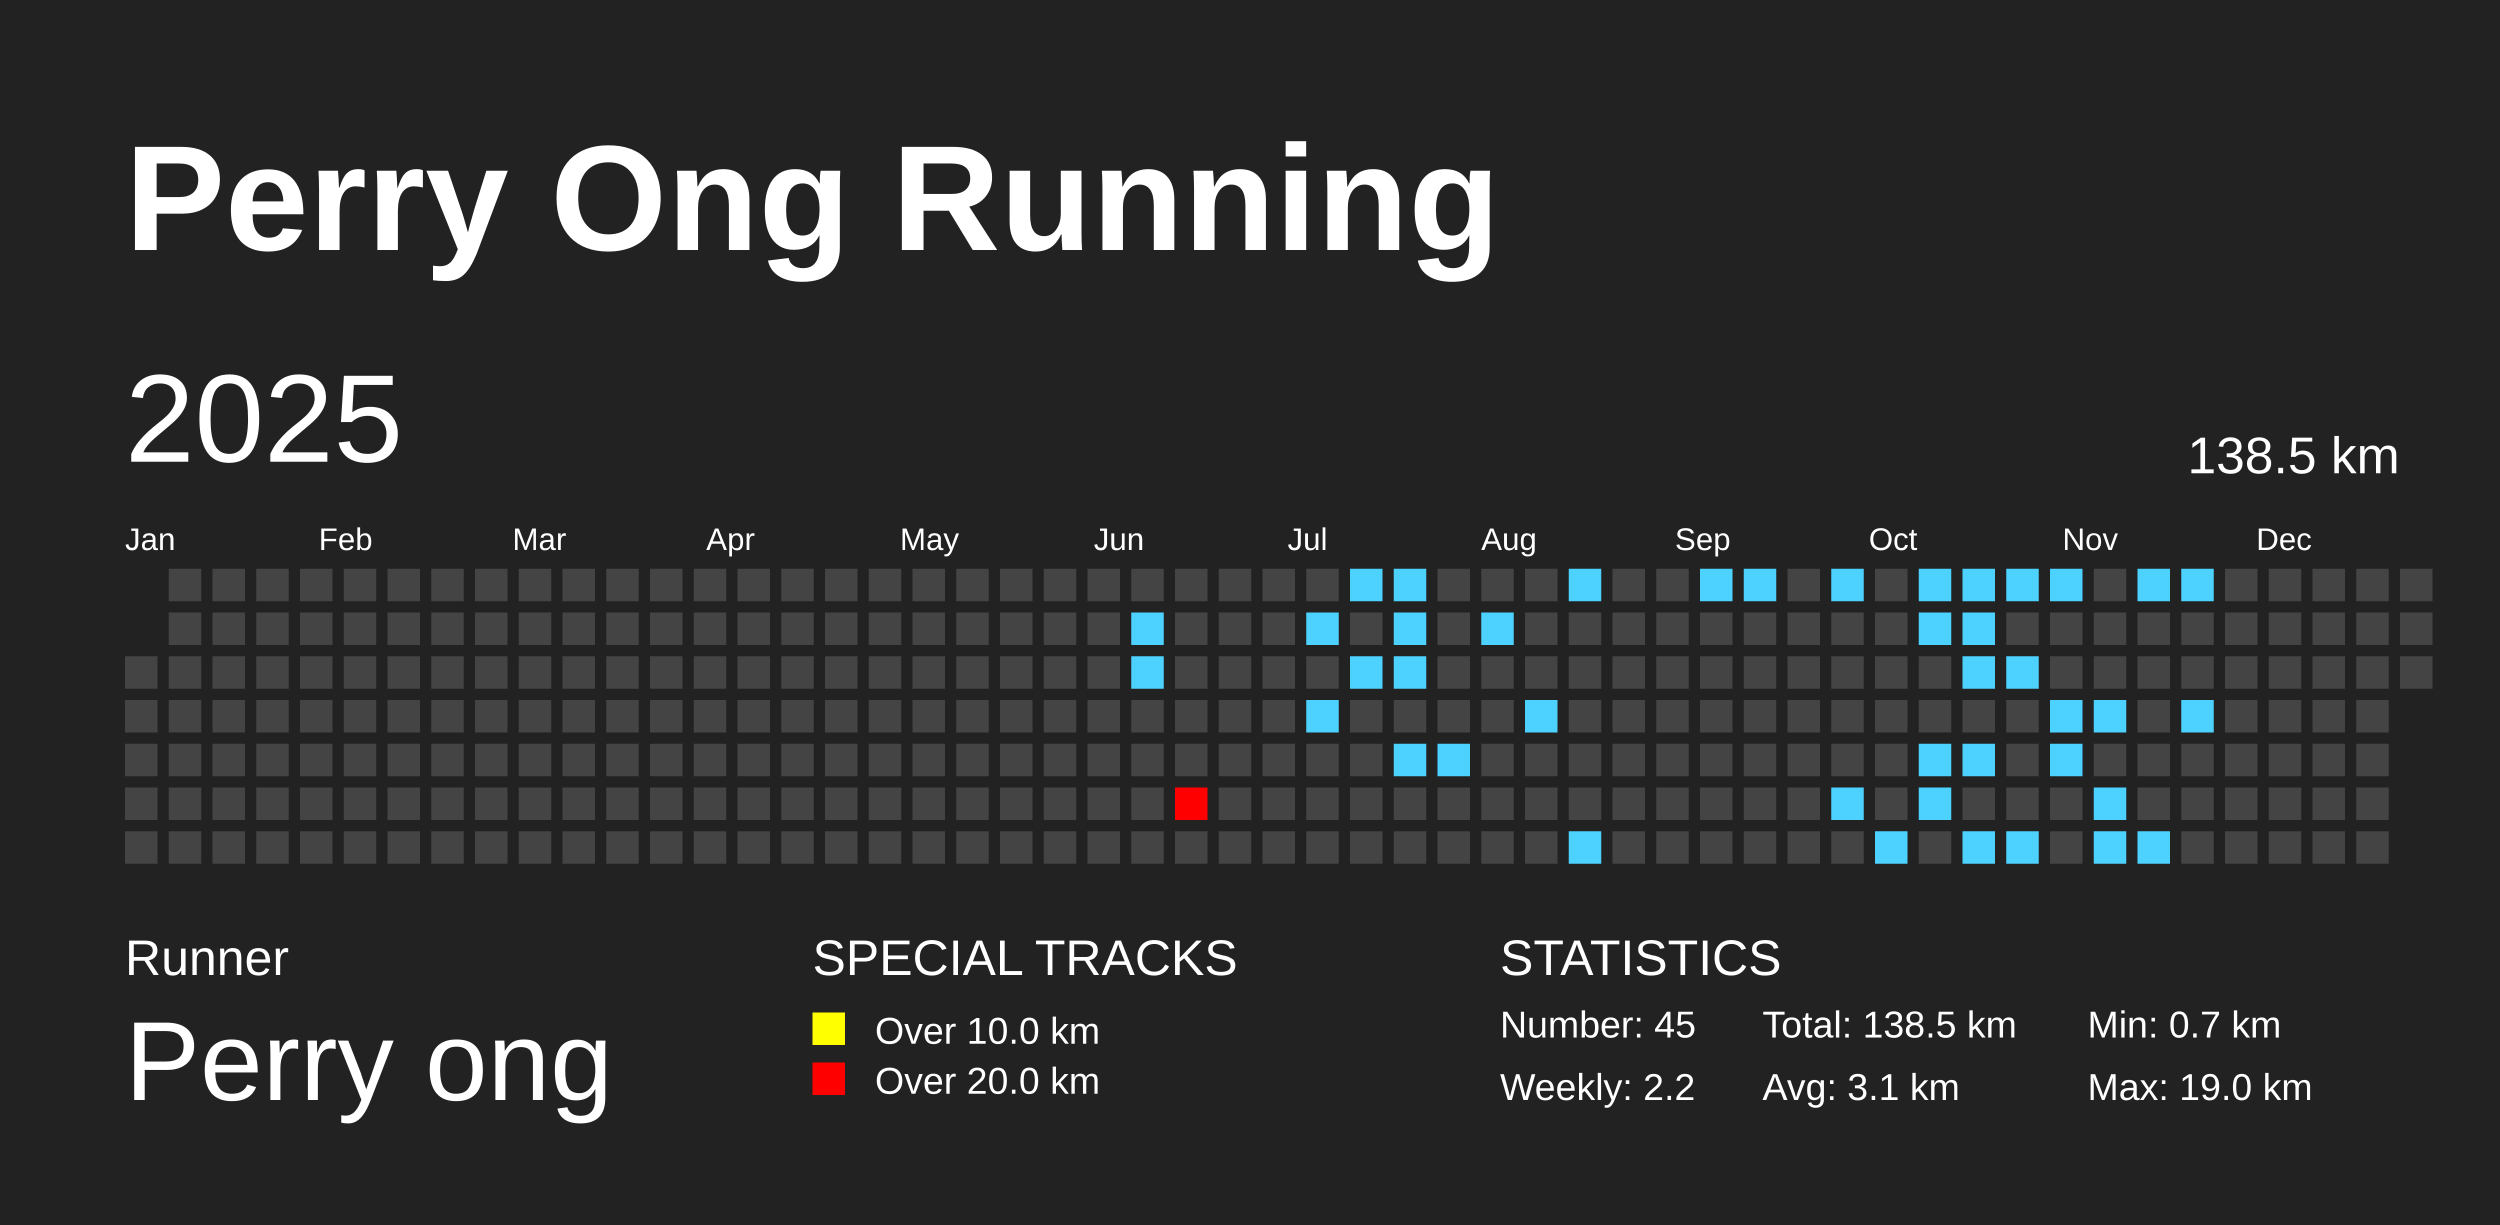
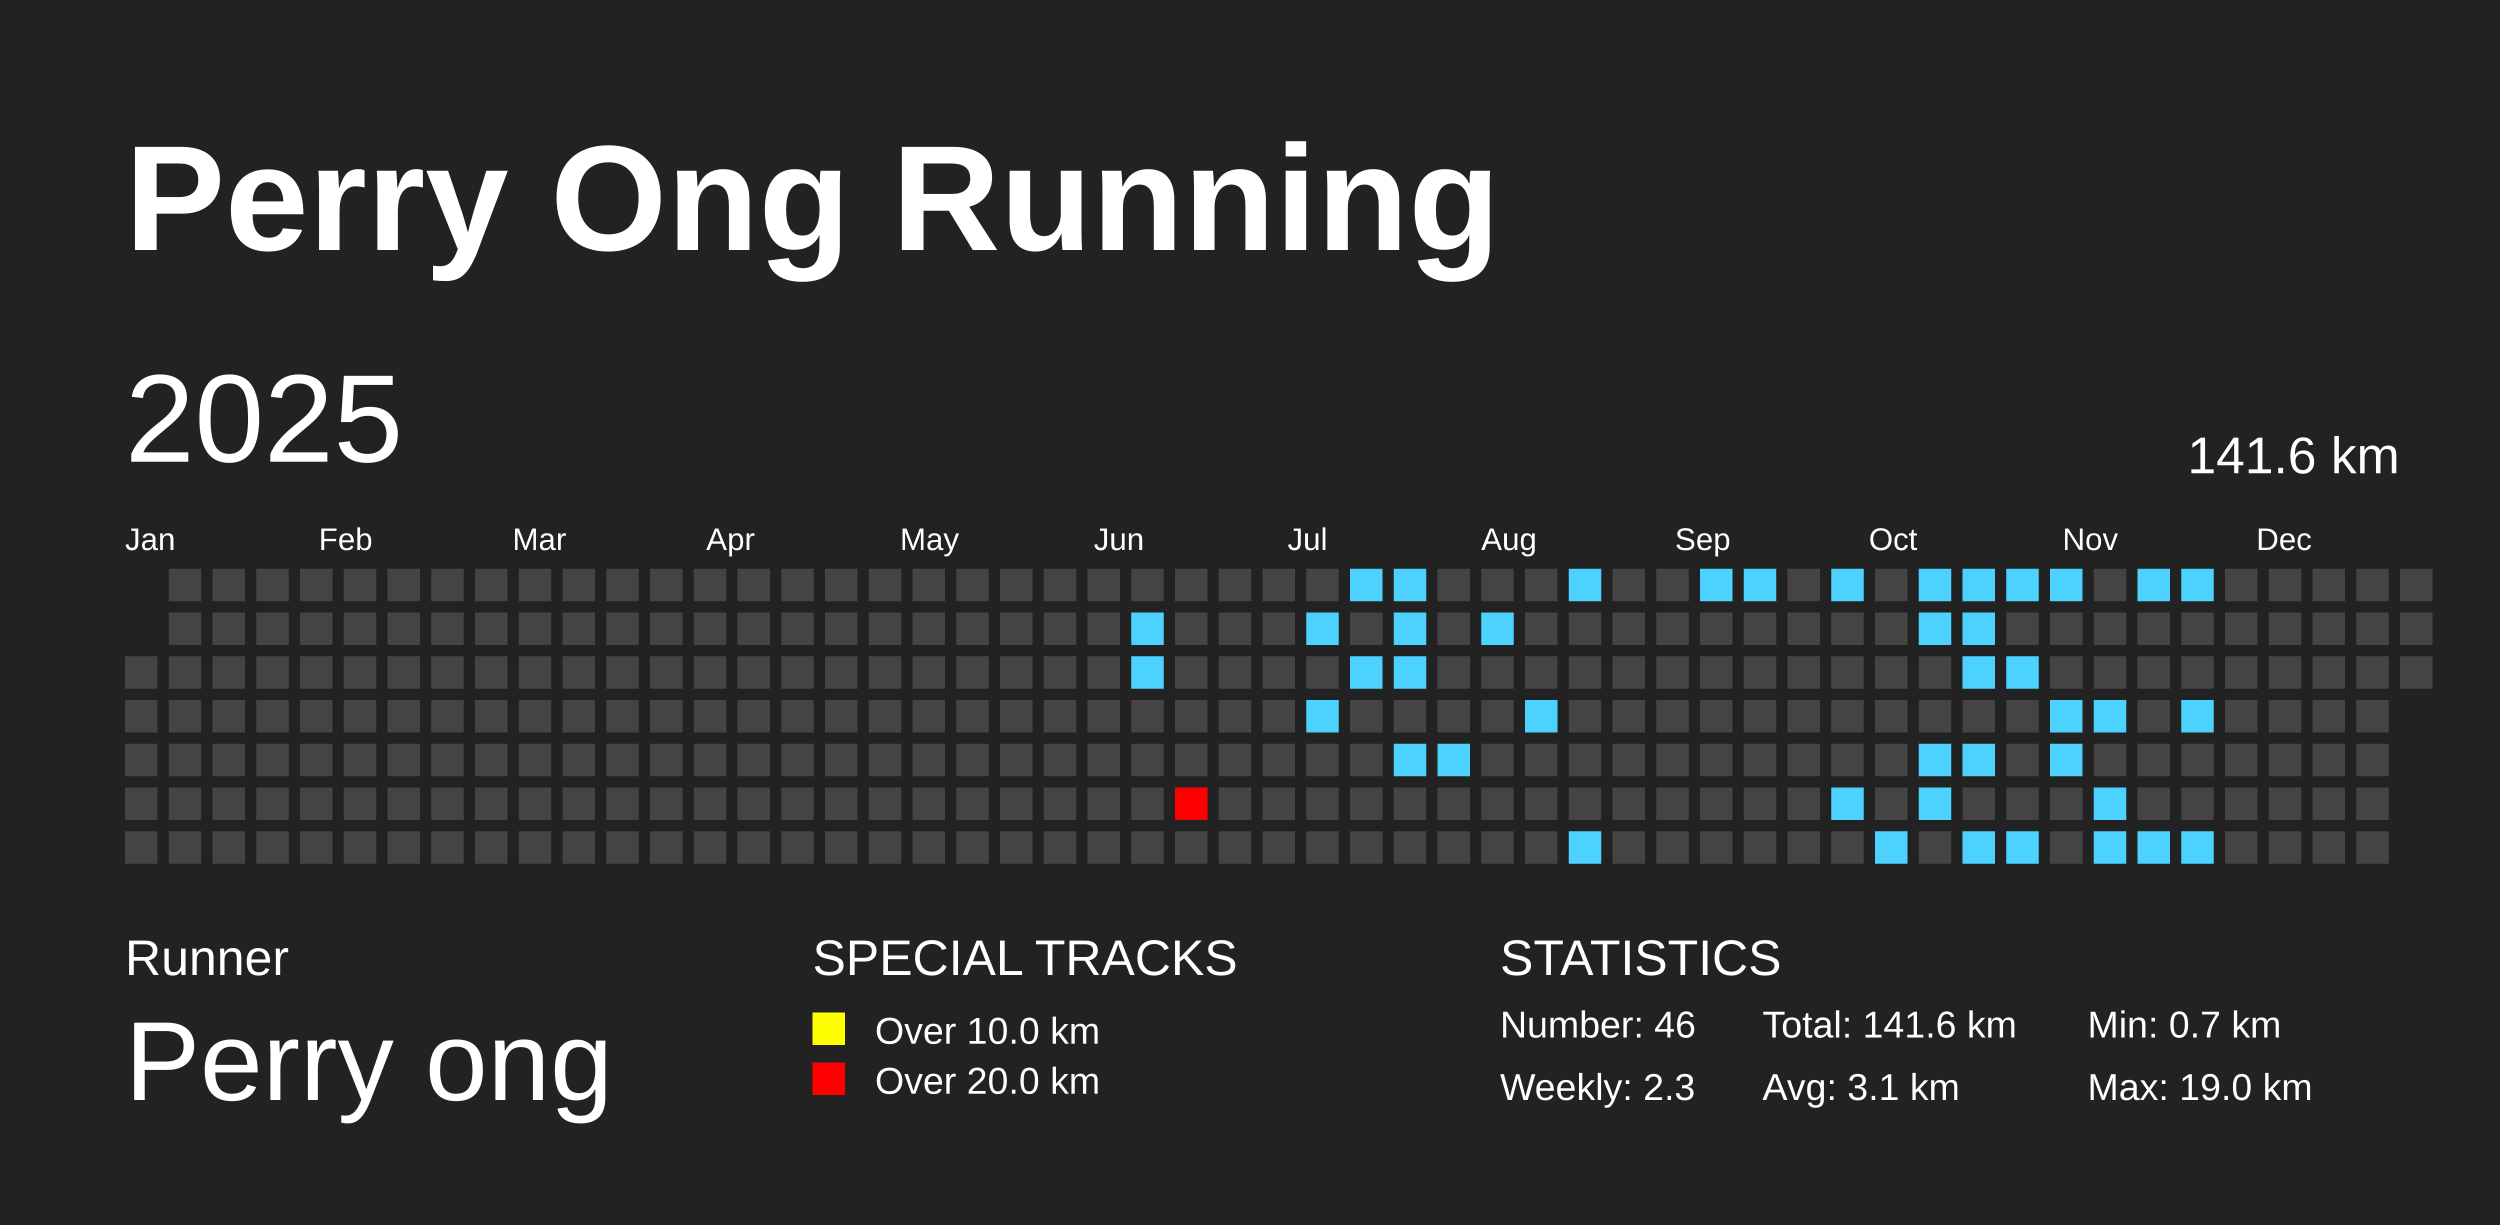
<svg xmlns="http://www.w3.org/2000/svg" baseProfile="full" height="98mm" version="1.1" viewBox="0,0,200,98" width="200mm">
  <defs />
  <rect fill="#222222" height="98" width="200" x="0" y="0" />
  <text fill="#FFFFFF" style="font-size:12px; font-family:Arial; font-weight:bold;" x="10" y="20">Perry Ong Running</text>
  <text fill="#FFFFFF" style="font-size:4px; font-family:Arial" x="10" y="78">Runner</text>
  <text fill="#FFFFFF" style="font-size:9px; font-family:Arial" x="10" y="88">Perry ong</text>
  <text fill="#FFFFFF" style="font-size:4px; font-family:Arial" x="65" y="78">SPECIAL TRACKS</text>
  <rect fill="yellow" height="2.6" width="2.6" x="65" y="81" />
  <text fill="#FFFFFF" style="font-size:3px; font-family:Arial" x="70" y="83.5">Over 10.0 km</text>
  <rect fill="red" height="2.6" width="2.6" x="65" y="85" />
  <text fill="#FFFFFF" style="font-size:3px; font-family:Arial" x="70" y="87.5">Over 20.0 km</text>
  <text fill="#FFFFFF" style="font-size:4px; font-family:Arial" x="120" y="78">STATISTICS</text>
-   <text fill="#FFFFFF" style="font-size:3px; font-family:Arial" x="120" y="83">Number: 45</text>
-   <text fill="#FFFFFF" style="font-size:3px; font-family:Arial" x="120" y="88">Weekly: 2.2</text>
-   <text fill="#FFFFFF" style="font-size:3px; font-family:Arial" x="141" y="83">Total: 138.5 km</text>
+   <text fill="#FFFFFF" style="font-size:3px; font-family:Arial" x="120" y="83">Number: 46</text>
+   <text fill="#FFFFFF" style="font-size:3px; font-family:Arial" x="120" y="88">Weekly: 2.3</text>
+   <text fill="#FFFFFF" style="font-size:3px; font-family:Arial" x="141" y="83">Total: 141.6 km</text>
  <text fill="#FFFFFF" style="font-size:3px; font-family:Arial" x="141" y="88">Avg: 3.1 km</text>
  <text fill="#FFFFFF" style="font-size:3px; font-family:Arial" x="167" y="83">Min: 0.7 km</text>
  <text fill="#FFFFFF" style="font-size:3px; font-family:Arial" x="167" y="88">Max: 19.0 km</text>
  <text dominant-baseline="hanging" fill="#FFFFFF" style="font-size:10.0px; font-family:Arial;" x="10" y="30">2025</text>
-   <text dominant-baseline="hanging" fill="#FFFFFF" style="font-size:4.125px; font-family:Arial;" x="175" y="35">138.5 km</text>
+   <text dominant-baseline="hanging" fill="#FFFFFF" style="font-size:4.125px; font-family:Arial;" x="175" y="35">141.6 km</text>
  <text fill="#FFFFFF" style="font-size:2.5px; font-family:Arial" x="10.0" y="44">Jan</text>
  <text fill="#FFFFFF" style="font-size:2.5px; font-family:Arial" x="25.5" y="44">Feb</text>
  <text fill="#FFFFFF" style="font-size:2.5px; font-family:Arial" x="41.0" y="44">Mar</text>
  <text fill="#FFFFFF" style="font-size:2.5px; font-family:Arial" x="56.5" y="44">Apr</text>
  <text fill="#FFFFFF" style="font-size:2.5px; font-family:Arial" x="72.0" y="44">May</text>
  <text fill="#FFFFFF" style="font-size:2.5px; font-family:Arial" x="87.5" y="44">Jun</text>
  <text fill="#FFFFFF" style="font-size:2.5px; font-family:Arial" x="103.0" y="44">Jul</text>
  <text fill="#FFFFFF" style="font-size:2.5px; font-family:Arial" x="118.5" y="44">Aug</text>
  <text fill="#FFFFFF" style="font-size:2.5px; font-family:Arial" x="134.0" y="44">Sep</text>
  <text fill="#FFFFFF" style="font-size:2.5px; font-family:Arial" x="149.5" y="44">Oct</text>
  <text fill="#FFFFFF" style="font-size:2.5px; font-family:Arial" x="165.0" y="44">Nov</text>
  <text fill="#FFFFFF" style="font-size:2.5px; font-family:Arial" x="180.5" y="44">Dec</text>
  <rect fill="#444444" height="2.6" width="2.6" x="10.0" y="52.5" />
  <rect fill="#444444" height="2.6" width="2.6" x="10.0" y="56.0" />
  <rect fill="#444444" height="2.6" width="2.6" x="10.0" y="59.5" />
  <rect fill="#444444" height="2.6" width="2.6" x="10.0" y="63.0" />
  <rect fill="#444444" height="2.6" width="2.6" x="10.0" y="66.5" />
  <rect fill="#444444" height="2.6" width="2.6" x="13.5" y="45.5" />
  <rect fill="#444444" height="2.6" width="2.6" x="13.5" y="49.0" />
  <rect fill="#444444" height="2.6" width="2.6" x="13.5" y="52.5" />
  <rect fill="#444444" height="2.6" width="2.6" x="13.5" y="56.0" />
  <rect fill="#444444" height="2.6" width="2.6" x="13.5" y="59.5" />
  <rect fill="#444444" height="2.6" width="2.6" x="13.5" y="63.0" />
  <rect fill="#444444" height="2.6" width="2.6" x="13.5" y="66.5" />
  <rect fill="#444444" height="2.6" width="2.6" x="17.0" y="45.5" />
  <rect fill="#444444" height="2.6" width="2.6" x="17.0" y="49.0" />
  <rect fill="#444444" height="2.6" width="2.6" x="17.0" y="52.5" />
  <rect fill="#444444" height="2.6" width="2.6" x="17.0" y="56.0" />
  <rect fill="#444444" height="2.6" width="2.6" x="17.0" y="59.5" />
  <rect fill="#444444" height="2.6" width="2.6" x="17.0" y="63.0" />
  <rect fill="#444444" height="2.6" width="2.6" x="17.0" y="66.5" />
  <rect fill="#444444" height="2.6" width="2.6" x="20.5" y="45.5" />
  <rect fill="#444444" height="2.6" width="2.6" x="20.5" y="49.0" />
  <rect fill="#444444" height="2.6" width="2.6" x="20.5" y="52.5" />
  <rect fill="#444444" height="2.6" width="2.6" x="20.5" y="56.0" />
  <rect fill="#444444" height="2.6" width="2.6" x="20.5" y="59.5" />
  <rect fill="#444444" height="2.6" width="2.6" x="20.5" y="63.0" />
  <rect fill="#444444" height="2.6" width="2.6" x="20.5" y="66.5" />
  <rect fill="#444444" height="2.6" width="2.6" x="24.0" y="45.5" />
  <rect fill="#444444" height="2.6" width="2.6" x="24.0" y="49.0" />
  <rect fill="#444444" height="2.6" width="2.6" x="24.0" y="52.5" />
  <rect fill="#444444" height="2.6" width="2.6" x="24.0" y="56.0" />
  <rect fill="#444444" height="2.6" width="2.6" x="24.0" y="59.5" />
  <rect fill="#444444" height="2.6" width="2.6" x="24.0" y="63.0" />
  <rect fill="#444444" height="2.6" width="2.6" x="24.0" y="66.5" />
  <rect fill="#444444" height="2.6" width="2.6" x="27.5" y="45.5" />
  <rect fill="#444444" height="2.6" width="2.6" x="27.5" y="49.0" />
  <rect fill="#444444" height="2.6" width="2.6" x="27.5" y="52.5" />
  <rect fill="#444444" height="2.6" width="2.6" x="27.5" y="56.0" />
  <rect fill="#444444" height="2.6" width="2.6" x="27.5" y="59.5" />
  <rect fill="#444444" height="2.6" width="2.6" x="27.5" y="63.0" />
  <rect fill="#444444" height="2.6" width="2.6" x="27.5" y="66.5" />
  <rect fill="#444444" height="2.6" width="2.6" x="31.0" y="45.5" />
  <rect fill="#444444" height="2.6" width="2.6" x="31.0" y="49.0" />
  <rect fill="#444444" height="2.6" width="2.6" x="31.0" y="52.5" />
  <rect fill="#444444" height="2.6" width="2.6" x="31.0" y="56.0" />
  <rect fill="#444444" height="2.6" width="2.6" x="31.0" y="59.5" />
  <rect fill="#444444" height="2.6" width="2.6" x="31.0" y="63.0" />
  <rect fill="#444444" height="2.6" width="2.6" x="31.0" y="66.5" />
  <rect fill="#444444" height="2.6" width="2.6" x="34.5" y="45.5" />
  <rect fill="#444444" height="2.6" width="2.6" x="34.5" y="49.0" />
  <rect fill="#444444" height="2.6" width="2.6" x="34.5" y="52.5" />
  <rect fill="#444444" height="2.6" width="2.6" x="34.5" y="56.0" />
  <rect fill="#444444" height="2.6" width="2.6" x="34.5" y="59.5" />
  <rect fill="#444444" height="2.6" width="2.6" x="34.5" y="63.0" />
  <rect fill="#444444" height="2.6" width="2.6" x="34.5" y="66.5" />
  <rect fill="#444444" height="2.6" width="2.6" x="38.0" y="45.5" />
  <rect fill="#444444" height="2.6" width="2.6" x="38.0" y="49.0" />
  <rect fill="#444444" height="2.6" width="2.6" x="38.0" y="52.5" />
  <rect fill="#444444" height="2.6" width="2.6" x="38.0" y="56.0" />
  <rect fill="#444444" height="2.6" width="2.6" x="38.0" y="59.5" />
  <rect fill="#444444" height="2.6" width="2.6" x="38.0" y="63.0" />
  <rect fill="#444444" height="2.6" width="2.6" x="38.0" y="66.5" />
  <rect fill="#444444" height="2.6" width="2.6" x="41.5" y="45.5" />
  <rect fill="#444444" height="2.6" width="2.6" x="41.5" y="49.0" />
  <rect fill="#444444" height="2.6" width="2.6" x="41.5" y="52.5" />
  <rect fill="#444444" height="2.6" width="2.6" x="41.5" y="56.0" />
  <rect fill="#444444" height="2.6" width="2.6" x="41.5" y="59.5" />
  <rect fill="#444444" height="2.6" width="2.6" x="41.5" y="63.0" />
  <rect fill="#444444" height="2.6" width="2.6" x="41.5" y="66.5" />
  <rect fill="#444444" height="2.6" width="2.6" x="45.0" y="45.5" />
  <rect fill="#444444" height="2.6" width="2.6" x="45.0" y="49.0" />
  <rect fill="#444444" height="2.6" width="2.6" x="45.0" y="52.5" />
  <rect fill="#444444" height="2.6" width="2.6" x="45.0" y="56.0" />
  <rect fill="#444444" height="2.6" width="2.6" x="45.0" y="59.5" />
  <rect fill="#444444" height="2.6" width="2.6" x="45.0" y="63.0" />
  <rect fill="#444444" height="2.6" width="2.6" x="45.0" y="66.5" />
  <rect fill="#444444" height="2.6" width="2.6" x="48.5" y="45.5" />
  <rect fill="#444444" height="2.6" width="2.6" x="48.5" y="49.0" />
  <rect fill="#444444" height="2.6" width="2.6" x="48.5" y="52.5" />
  <rect fill="#444444" height="2.6" width="2.6" x="48.5" y="56.0" />
  <rect fill="#444444" height="2.6" width="2.6" x="48.5" y="59.5" />
  <rect fill="#444444" height="2.6" width="2.6" x="48.5" y="63.0" />
  <rect fill="#444444" height="2.6" width="2.6" x="48.5" y="66.5" />
  <rect fill="#444444" height="2.6" width="2.6" x="52.0" y="45.5" />
  <rect fill="#444444" height="2.6" width="2.6" x="52.0" y="49.0" />
  <rect fill="#444444" height="2.6" width="2.6" x="52.0" y="52.5" />
  <rect fill="#444444" height="2.6" width="2.6" x="52.0" y="56.0" />
  <rect fill="#444444" height="2.6" width="2.6" x="52.0" y="59.5" />
  <rect fill="#444444" height="2.6" width="2.6" x="52.0" y="63.0" />
  <rect fill="#444444" height="2.6" width="2.6" x="52.0" y="66.5" />
  <rect fill="#444444" height="2.6" width="2.6" x="55.5" y="45.5" />
  <rect fill="#444444" height="2.6" width="2.6" x="55.5" y="49.0" />
  <rect fill="#444444" height="2.6" width="2.6" x="55.5" y="52.5" />
  <rect fill="#444444" height="2.6" width="2.6" x="55.5" y="56.0" />
  <rect fill="#444444" height="2.6" width="2.6" x="55.5" y="59.5" />
  <rect fill="#444444" height="2.6" width="2.6" x="55.5" y="63.0" />
  <rect fill="#444444" height="2.6" width="2.6" x="55.5" y="66.5" />
  <rect fill="#444444" height="2.6" width="2.6" x="59.0" y="45.5" />
  <rect fill="#444444" height="2.6" width="2.6" x="59.0" y="49.0" />
  <rect fill="#444444" height="2.6" width="2.6" x="59.0" y="52.5" />
  <rect fill="#444444" height="2.6" width="2.6" x="59.0" y="56.0" />
  <rect fill="#444444" height="2.6" width="2.6" x="59.0" y="59.5" />
  <rect fill="#444444" height="2.6" width="2.6" x="59.0" y="63.0" />
  <rect fill="#444444" height="2.6" width="2.6" x="59.0" y="66.5" />
  <rect fill="#444444" height="2.6" width="2.6" x="62.5" y="45.5" />
  <rect fill="#444444" height="2.6" width="2.6" x="62.5" y="49.0" />
  <rect fill="#444444" height="2.6" width="2.6" x="62.5" y="52.5" />
  <rect fill="#444444" height="2.6" width="2.6" x="62.5" y="56.0" />
  <rect fill="#444444" height="2.6" width="2.6" x="62.5" y="59.5" />
  <rect fill="#444444" height="2.6" width="2.6" x="62.5" y="63.0" />
  <rect fill="#444444" height="2.6" width="2.6" x="62.5" y="66.5" />
  <rect fill="#444444" height="2.6" width="2.6" x="66.0" y="45.5" />
  <rect fill="#444444" height="2.6" width="2.6" x="66.0" y="49.0" />
  <rect fill="#444444" height="2.6" width="2.6" x="66.0" y="52.5" />
  <rect fill="#444444" height="2.6" width="2.6" x="66.0" y="56.0" />
  <rect fill="#444444" height="2.6" width="2.6" x="66.0" y="59.5" />
  <rect fill="#444444" height="2.6" width="2.6" x="66.0" y="63.0" />
  <rect fill="#444444" height="2.6" width="2.6" x="66.0" y="66.5" />
  <rect fill="#444444" height="2.6" width="2.6" x="69.5" y="45.5" />
  <rect fill="#444444" height="2.6" width="2.6" x="69.5" y="49.0" />
  <rect fill="#444444" height="2.6" width="2.6" x="69.5" y="52.5" />
  <rect fill="#444444" height="2.6" width="2.6" x="69.5" y="56.0" />
  <rect fill="#444444" height="2.6" width="2.6" x="69.5" y="59.5" />
  <rect fill="#444444" height="2.6" width="2.6" x="69.5" y="63.0" />
  <rect fill="#444444" height="2.6" width="2.6" x="69.5" y="66.5" />
  <rect fill="#444444" height="2.6" width="2.6" x="73.0" y="45.5" />
  <rect fill="#444444" height="2.6" width="2.6" x="73.0" y="49.0" />
  <rect fill="#444444" height="2.6" width="2.6" x="73.0" y="52.5" />
  <rect fill="#444444" height="2.6" width="2.6" x="73.0" y="56.0" />
  <rect fill="#444444" height="2.6" width="2.6" x="73.0" y="59.5" />
  <rect fill="#444444" height="2.6" width="2.6" x="73.0" y="63.0" />
  <rect fill="#444444" height="2.6" width="2.6" x="73.0" y="66.5" />
  <rect fill="#444444" height="2.6" width="2.6" x="76.5" y="45.5" />
  <rect fill="#444444" height="2.6" width="2.6" x="76.5" y="49.0" />
  <rect fill="#444444" height="2.6" width="2.6" x="76.5" y="52.5" />
  <rect fill="#444444" height="2.6" width="2.6" x="76.5" y="56.0" />
  <rect fill="#444444" height="2.6" width="2.6" x="76.5" y="59.5" />
  <rect fill="#444444" height="2.6" width="2.6" x="76.5" y="63.0" />
  <rect fill="#444444" height="2.6" width="2.6" x="76.5" y="66.5" />
  <rect fill="#444444" height="2.6" width="2.6" x="80.0" y="45.5" />
  <rect fill="#444444" height="2.6" width="2.6" x="80.0" y="49.0" />
  <rect fill="#444444" height="2.6" width="2.6" x="80.0" y="52.5" />
  <rect fill="#444444" height="2.6" width="2.6" x="80.0" y="56.0" />
  <rect fill="#444444" height="2.6" width="2.6" x="80.0" y="59.5" />
  <rect fill="#444444" height="2.6" width="2.6" x="80.0" y="63.0" />
  <rect fill="#444444" height="2.6" width="2.6" x="80.0" y="66.5" />
  <rect fill="#444444" height="2.6" width="2.6" x="83.5" y="45.5" />
  <rect fill="#444444" height="2.6" width="2.6" x="83.5" y="49.0" />
  <rect fill="#444444" height="2.6" width="2.6" x="83.5" y="52.5" />
  <rect fill="#444444" height="2.6" width="2.6" x="83.5" y="56.0" />
  <rect fill="#444444" height="2.6" width="2.6" x="83.5" y="59.5" />
  <rect fill="#444444" height="2.6" width="2.6" x="83.5" y="63.0" />
  <rect fill="#444444" height="2.6" width="2.6" x="83.5" y="66.5" />
  <rect fill="#444444" height="2.6" width="2.6" x="87.0" y="45.5" />
  <rect fill="#444444" height="2.6" width="2.6" x="87.0" y="49.0" />
  <rect fill="#444444" height="2.6" width="2.6" x="87.0" y="52.5" />
  <rect fill="#444444" height="2.6" width="2.6" x="87.0" y="56.0" />
  <rect fill="#444444" height="2.6" width="2.6" x="87.0" y="59.5" />
  <rect fill="#444444" height="2.6" width="2.6" x="87.0" y="63.0" />
  <rect fill="#444444" height="2.6" width="2.6" x="87.0" y="66.5" />
  <rect fill="#444444" height="2.6" width="2.6" x="90.5" y="45.5" />
  <rect fill="#4DD2FF" height="2.6" width="2.6" x="90.5" y="49.0" />
  <rect fill="#4DD2FF" height="2.6" width="2.6" x="90.5" y="52.5" />
  <rect fill="#444444" height="2.6" width="2.6" x="90.5" y="56.0" />
  <rect fill="#444444" height="2.6" width="2.6" x="90.5" y="59.5" />
  <rect fill="#444444" height="2.6" width="2.6" x="90.5" y="63.0" />
  <rect fill="#444444" height="2.6" width="2.6" x="90.5" y="66.5" />
  <rect fill="#444444" height="2.6" width="2.6" x="94.0" y="45.5" />
  <rect fill="#444444" height="2.6" width="2.6" x="94.0" y="49.0" />
  <rect fill="#444444" height="2.6" width="2.6" x="94.0" y="52.5" />
  <rect fill="#444444" height="2.6" width="2.6" x="94.0" y="56.0" />
  <rect fill="#444444" height="2.6" width="2.6" x="94.0" y="59.5" />
  <rect fill="red" height="2.6" width="2.6" x="94.0" y="63.0" />
  <rect fill="#444444" height="2.6" width="2.6" x="94.0" y="66.5" />
  <rect fill="#444444" height="2.6" width="2.6" x="97.5" y="45.5" />
  <rect fill="#444444" height="2.6" width="2.6" x="97.5" y="49.0" />
  <rect fill="#444444" height="2.6" width="2.6" x="97.5" y="52.5" />
  <rect fill="#444444" height="2.6" width="2.6" x="97.5" y="56.0" />
  <rect fill="#444444" height="2.6" width="2.6" x="97.5" y="59.5" />
  <rect fill="#444444" height="2.6" width="2.6" x="97.5" y="63.0" />
  <rect fill="#444444" height="2.6" width="2.6" x="97.5" y="66.5" />
  <rect fill="#444444" height="2.6" width="2.6" x="101.0" y="45.5" />
  <rect fill="#444444" height="2.6" width="2.6" x="101.0" y="49.0" />
  <rect fill="#444444" height="2.6" width="2.6" x="101.0" y="52.5" />
  <rect fill="#444444" height="2.6" width="2.6" x="101.0" y="56.0" />
  <rect fill="#444444" height="2.6" width="2.6" x="101.0" y="59.5" />
  <rect fill="#444444" height="2.6" width="2.6" x="101.0" y="63.0" />
  <rect fill="#444444" height="2.6" width="2.6" x="101.0" y="66.5" />
  <rect fill="#444444" height="2.6" width="2.6" x="104.5" y="45.5" />
  <rect fill="#4DD2FF" height="2.6" width="2.6" x="104.5" y="49.0" />
  <rect fill="#444444" height="2.6" width="2.6" x="104.5" y="52.5" />
  <rect fill="#4DD2FF" height="2.6" width="2.6" x="104.5" y="56.0" />
  <rect fill="#444444" height="2.6" width="2.6" x="104.5" y="59.5" />
  <rect fill="#444444" height="2.6" width="2.6" x="104.5" y="63.0" />
  <rect fill="#444444" height="2.6" width="2.6" x="104.5" y="66.5" />
  <rect fill="#4DD2FF" height="2.6" width="2.6" x="108.0" y="45.5" />
  <rect fill="#444444" height="2.6" width="2.6" x="108.0" y="49.0" />
  <rect fill="#4DD2FF" height="2.6" width="2.6" x="108.0" y="52.5" />
  <rect fill="#444444" height="2.6" width="2.6" x="108.0" y="56.0" />
  <rect fill="#444444" height="2.6" width="2.6" x="108.0" y="59.5" />
  <rect fill="#444444" height="2.6" width="2.6" x="108.0" y="63.0" />
  <rect fill="#444444" height="2.6" width="2.6" x="108.0" y="66.5" />
  <rect fill="#4DD2FF" height="2.6" width="2.6" x="111.5" y="45.5" />
  <rect fill="#4DD2FF" height="2.6" width="2.6" x="111.5" y="49.0" />
  <rect fill="#4DD2FF" height="2.6" width="2.6" x="111.5" y="52.5" />
  <rect fill="#444444" height="2.6" width="2.6" x="111.5" y="56.0" />
  <rect fill="#4DD2FF" height="2.6" width="2.6" x="111.5" y="59.5" />
  <rect fill="#444444" height="2.6" width="2.6" x="111.5" y="63.0" />
  <rect fill="#444444" height="2.6" width="2.6" x="111.5" y="66.5" />
  <rect fill="#444444" height="2.6" width="2.6" x="115.0" y="45.5" />
  <rect fill="#444444" height="2.6" width="2.6" x="115.0" y="49.0" />
  <rect fill="#444444" height="2.6" width="2.6" x="115.0" y="52.5" />
  <rect fill="#444444" height="2.6" width="2.6" x="115.0" y="56.0" />
  <rect fill="#4DD2FF" height="2.6" width="2.6" x="115.0" y="59.5" />
  <rect fill="#444444" height="2.6" width="2.6" x="115.0" y="63.0" />
  <rect fill="#444444" height="2.6" width="2.6" x="115.0" y="66.5" />
  <rect fill="#444444" height="2.6" width="2.6" x="118.5" y="45.5" />
  <rect fill="#4DD2FF" height="2.6" width="2.6" x="118.5" y="49.0" />
  <rect fill="#444444" height="2.6" width="2.6" x="118.5" y="52.5" />
  <rect fill="#444444" height="2.6" width="2.6" x="118.5" y="56.0" />
  <rect fill="#444444" height="2.6" width="2.6" x="118.5" y="59.5" />
  <rect fill="#444444" height="2.6" width="2.6" x="118.5" y="63.0" />
  <rect fill="#444444" height="2.6" width="2.6" x="118.5" y="66.5" />
  <rect fill="#444444" height="2.6" width="2.6" x="122.0" y="45.5" />
  <rect fill="#444444" height="2.6" width="2.6" x="122.0" y="49.0" />
  <rect fill="#444444" height="2.6" width="2.6" x="122.0" y="52.5" />
  <rect fill="#4DD2FF" height="2.6" width="2.6" x="122.0" y="56.0" />
  <rect fill="#444444" height="2.6" width="2.6" x="122.0" y="59.5" />
  <rect fill="#444444" height="2.6" width="2.6" x="122.0" y="63.0" />
  <rect fill="#444444" height="2.6" width="2.6" x="122.0" y="66.5" />
  <rect fill="#4DD2FF" height="2.6" width="2.6" x="125.5" y="45.5" />
  <rect fill="#444444" height="2.6" width="2.6" x="125.5" y="49.0" />
  <rect fill="#444444" height="2.6" width="2.6" x="125.5" y="52.5" />
  <rect fill="#444444" height="2.6" width="2.6" x="125.5" y="56.0" />
  <rect fill="#444444" height="2.6" width="2.6" x="125.5" y="59.5" />
  <rect fill="#444444" height="2.6" width="2.6" x="125.5" y="63.0" />
  <rect fill="#4DD2FF" height="2.6" width="2.6" x="125.5" y="66.5" />
  <rect fill="#444444" height="2.6" width="2.6" x="129.0" y="45.5" />
  <rect fill="#444444" height="2.6" width="2.6" x="129.0" y="49.0" />
  <rect fill="#444444" height="2.6" width="2.6" x="129.0" y="52.5" />
  <rect fill="#444444" height="2.6" width="2.6" x="129.0" y="56.0" />
  <rect fill="#444444" height="2.6" width="2.6" x="129.0" y="59.5" />
  <rect fill="#444444" height="2.6" width="2.6" x="129.0" y="63.0" />
  <rect fill="#444444" height="2.6" width="2.6" x="129.0" y="66.5" />
  <rect fill="#444444" height="2.6" width="2.6" x="132.5" y="45.5" />
  <rect fill="#444444" height="2.6" width="2.6" x="132.5" y="49.0" />
  <rect fill="#444444" height="2.6" width="2.6" x="132.5" y="52.5" />
  <rect fill="#444444" height="2.6" width="2.6" x="132.5" y="56.0" />
  <rect fill="#444444" height="2.6" width="2.6" x="132.5" y="59.5" />
  <rect fill="#444444" height="2.6" width="2.6" x="132.5" y="63.0" />
  <rect fill="#444444" height="2.6" width="2.6" x="132.5" y="66.5" />
  <rect fill="#4DD2FF" height="2.6" width="2.6" x="136.0" y="45.5" />
  <rect fill="#444444" height="2.6" width="2.6" x="136.0" y="49.0" />
  <rect fill="#444444" height="2.6" width="2.6" x="136.0" y="52.5" />
  <rect fill="#444444" height="2.6" width="2.6" x="136.0" y="56.0" />
  <rect fill="#444444" height="2.6" width="2.6" x="136.0" y="59.5" />
  <rect fill="#444444" height="2.6" width="2.6" x="136.0" y="63.0" />
  <rect fill="#444444" height="2.6" width="2.6" x="136.0" y="66.5" />
  <rect fill="#4DD2FF" height="2.6" width="2.6" x="139.5" y="45.5" />
  <rect fill="#444444" height="2.6" width="2.6" x="139.5" y="49.0" />
  <rect fill="#444444" height="2.6" width="2.6" x="139.5" y="52.5" />
  <rect fill="#444444" height="2.6" width="2.6" x="139.5" y="56.0" />
  <rect fill="#444444" height="2.6" width="2.6" x="139.5" y="59.5" />
  <rect fill="#444444" height="2.6" width="2.6" x="139.5" y="63.0" />
  <rect fill="#444444" height="2.6" width="2.6" x="139.5" y="66.5" />
  <rect fill="#444444" height="2.6" width="2.6" x="143.0" y="45.5" />
  <rect fill="#444444" height="2.6" width="2.6" x="143.0" y="49.0" />
  <rect fill="#444444" height="2.6" width="2.6" x="143.0" y="52.5" />
  <rect fill="#444444" height="2.6" width="2.6" x="143.0" y="56.0" />
  <rect fill="#444444" height="2.6" width="2.6" x="143.0" y="59.5" />
  <rect fill="#444444" height="2.6" width="2.6" x="143.0" y="63.0" />
  <rect fill="#444444" height="2.6" width="2.6" x="143.0" y="66.5" />
  <rect fill="#4DD2FF" height="2.6" width="2.6" x="146.5" y="45.5" />
  <rect fill="#444444" height="2.6" width="2.6" x="146.5" y="49.0" />
  <rect fill="#444444" height="2.6" width="2.6" x="146.5" y="52.5" />
  <rect fill="#444444" height="2.6" width="2.6" x="146.5" y="56.0" />
  <rect fill="#444444" height="2.6" width="2.6" x="146.5" y="59.5" />
  <rect fill="#4DD2FF" height="2.6" width="2.6" x="146.5" y="63.0" />
  <rect fill="#444444" height="2.6" width="2.6" x="146.5" y="66.5" />
  <rect fill="#444444" height="2.6" width="2.6" x="150.0" y="45.5" />
  <rect fill="#444444" height="2.6" width="2.6" x="150.0" y="49.0" />
  <rect fill="#444444" height="2.6" width="2.6" x="150.0" y="52.5" />
  <rect fill="#444444" height="2.6" width="2.6" x="150.0" y="56.0" />
  <rect fill="#444444" height="2.6" width="2.6" x="150.0" y="59.5" />
  <rect fill="#444444" height="2.6" width="2.6" x="150.0" y="63.0" />
  <rect fill="#4DD2FF" height="2.6" width="2.6" x="150.0" y="66.5" />
  <rect fill="#4DD2FF" height="2.6" width="2.6" x="153.5" y="45.5" />
  <rect fill="#4DD2FF" height="2.6" width="2.6" x="153.5" y="49.0" />
  <rect fill="#444444" height="2.6" width="2.6" x="153.5" y="52.5" />
  <rect fill="#444444" height="2.6" width="2.6" x="153.5" y="56.0" />
  <rect fill="#4DD2FF" height="2.6" width="2.6" x="153.5" y="59.5" />
  <rect fill="#4DD2FF" height="2.6" width="2.6" x="153.5" y="63.0" />
  <rect fill="#444444" height="2.6" width="2.6" x="153.5" y="66.5" />
  <rect fill="#4DD2FF" height="2.6" width="2.6" x="157.0" y="45.5" />
  <rect fill="#4DD2FF" height="2.6" width="2.6" x="157.0" y="49.0" />
  <rect fill="#4DD2FF" height="2.6" width="2.6" x="157.0" y="52.5" />
  <rect fill="#444444" height="2.6" width="2.6" x="157.0" y="56.0" />
  <rect fill="#4DD2FF" height="2.6" width="2.6" x="157.0" y="59.5" />
  <rect fill="#444444" height="2.6" width="2.6" x="157.0" y="63.0" />
  <rect fill="#4DD2FF" height="2.6" width="2.6" x="157.0" y="66.5" />
  <rect fill="#4DD2FF" height="2.6" width="2.6" x="160.5" y="45.5" />
  <rect fill="#444444" height="2.6" width="2.6" x="160.5" y="49.0" />
  <rect fill="#4DD2FF" height="2.6" width="2.6" x="160.5" y="52.5" />
  <rect fill="#444444" height="2.6" width="2.6" x="160.5" y="56.0" />
  <rect fill="#444444" height="2.6" width="2.6" x="160.5" y="59.5" />
  <rect fill="#444444" height="2.6" width="2.6" x="160.5" y="63.0" />
  <rect fill="#4DD2FF" height="2.6" width="2.6" x="160.5" y="66.5" />
  <rect fill="#4DD2FF" height="2.6" width="2.6" x="164.0" y="45.5" />
  <rect fill="#444444" height="2.6" width="2.6" x="164.0" y="49.0" />
  <rect fill="#444444" height="2.6" width="2.6" x="164.0" y="52.5" />
  <rect fill="#4DD2FF" height="2.6" width="2.6" x="164.0" y="56.0" />
  <rect fill="#4DD2FF" height="2.6" width="2.6" x="164.0" y="59.5" />
  <rect fill="#444444" height="2.6" width="2.6" x="164.0" y="63.0" />
  <rect fill="#444444" height="2.6" width="2.6" x="164.0" y="66.5" />
  <rect fill="#444444" height="2.6" width="2.6" x="167.5" y="45.5" />
  <rect fill="#444444" height="2.6" width="2.6" x="167.5" y="49.0" />
  <rect fill="#444444" height="2.6" width="2.6" x="167.5" y="52.5" />
  <rect fill="#4DD2FF" height="2.6" width="2.6" x="167.5" y="56.0" />
  <rect fill="#444444" height="2.6" width="2.6" x="167.5" y="59.5" />
  <rect fill="#4DD2FF" height="2.6" width="2.6" x="167.5" y="63.0" />
  <rect fill="#4DD2FF" height="2.6" width="2.6" x="167.5" y="66.5" />
  <rect fill="#4DD2FF" height="2.6" width="2.6" x="171.0" y="45.5" />
  <rect fill="#444444" height="2.6" width="2.6" x="171.0" y="49.0" />
  <rect fill="#444444" height="2.6" width="2.6" x="171.0" y="52.5" />
  <rect fill="#444444" height="2.6" width="2.6" x="171.0" y="56.0" />
  <rect fill="#444444" height="2.6" width="2.6" x="171.0" y="59.5" />
  <rect fill="#444444" height="2.6" width="2.6" x="171.0" y="63.0" />
  <rect fill="#4DD2FF" height="2.6" width="2.6" x="171.0" y="66.5" />
  <rect fill="#4DD2FF" height="2.6" width="2.6" x="174.5" y="45.5" />
  <rect fill="#444444" height="2.6" width="2.6" x="174.5" y="49.0" />
  <rect fill="#444444" height="2.6" width="2.6" x="174.5" y="52.5" />
  <rect fill="#4DD2FF" height="2.6" width="2.6" x="174.5" y="56.0" />
  <rect fill="#444444" height="2.6" width="2.6" x="174.5" y="59.5" />
  <rect fill="#444444" height="2.6" width="2.6" x="174.5" y="63.0" />
-   <rect fill="#444444" height="2.6" width="2.6" x="174.5" y="66.5" />
+   <rect fill="#4DD2FF" height="2.6" width="2.6" x="174.5" y="66.5" />
  <rect fill="#444444" height="2.6" width="2.6" x="178.0" y="45.5" />
  <rect fill="#444444" height="2.6" width="2.6" x="178.0" y="49.0" />
  <rect fill="#444444" height="2.6" width="2.6" x="178.0" y="52.5" />
  <rect fill="#444444" height="2.6" width="2.6" x="178.0" y="56.0" />
  <rect fill="#444444" height="2.6" width="2.6" x="178.0" y="59.5" />
  <rect fill="#444444" height="2.6" width="2.6" x="178.0" y="63.0" />
  <rect fill="#444444" height="2.6" width="2.6" x="178.0" y="66.5" />
  <rect fill="#444444" height="2.6" width="2.6" x="181.5" y="45.5" />
  <rect fill="#444444" height="2.6" width="2.6" x="181.5" y="49.0" />
  <rect fill="#444444" height="2.6" width="2.6" x="181.5" y="52.5" />
  <rect fill="#444444" height="2.6" width="2.6" x="181.5" y="56.0" />
  <rect fill="#444444" height="2.6" width="2.6" x="181.5" y="59.5" />
  <rect fill="#444444" height="2.6" width="2.6" x="181.5" y="63.0" />
  <rect fill="#444444" height="2.6" width="2.6" x="181.5" y="66.5" />
  <rect fill="#444444" height="2.6" width="2.6" x="185.0" y="45.5" />
  <rect fill="#444444" height="2.6" width="2.6" x="185.0" y="49.0" />
  <rect fill="#444444" height="2.6" width="2.6" x="185.0" y="52.5" />
  <rect fill="#444444" height="2.6" width="2.6" x="185.0" y="56.0" />
  <rect fill="#444444" height="2.6" width="2.6" x="185.0" y="59.5" />
  <rect fill="#444444" height="2.6" width="2.6" x="185.0" y="63.0" />
  <rect fill="#444444" height="2.6" width="2.6" x="185.0" y="66.5" />
  <rect fill="#444444" height="2.6" width="2.6" x="188.5" y="45.5" />
  <rect fill="#444444" height="2.6" width="2.6" x="188.5" y="49.0" />
  <rect fill="#444444" height="2.6" width="2.6" x="188.5" y="52.5" />
  <rect fill="#444444" height="2.6" width="2.6" x="188.5" y="56.0" />
  <rect fill="#444444" height="2.6" width="2.6" x="188.5" y="59.5" />
  <rect fill="#444444" height="2.6" width="2.6" x="188.5" y="63.0" />
  <rect fill="#444444" height="2.6" width="2.6" x="188.5" y="66.5" />
  <rect fill="#444444" height="2.6" width="2.6" x="192.0" y="45.5" />
  <rect fill="#444444" height="2.6" width="2.6" x="192.0" y="49.0" />
  <rect fill="#444444" height="2.6" width="2.6" x="192.0" y="52.5" />
</svg>
